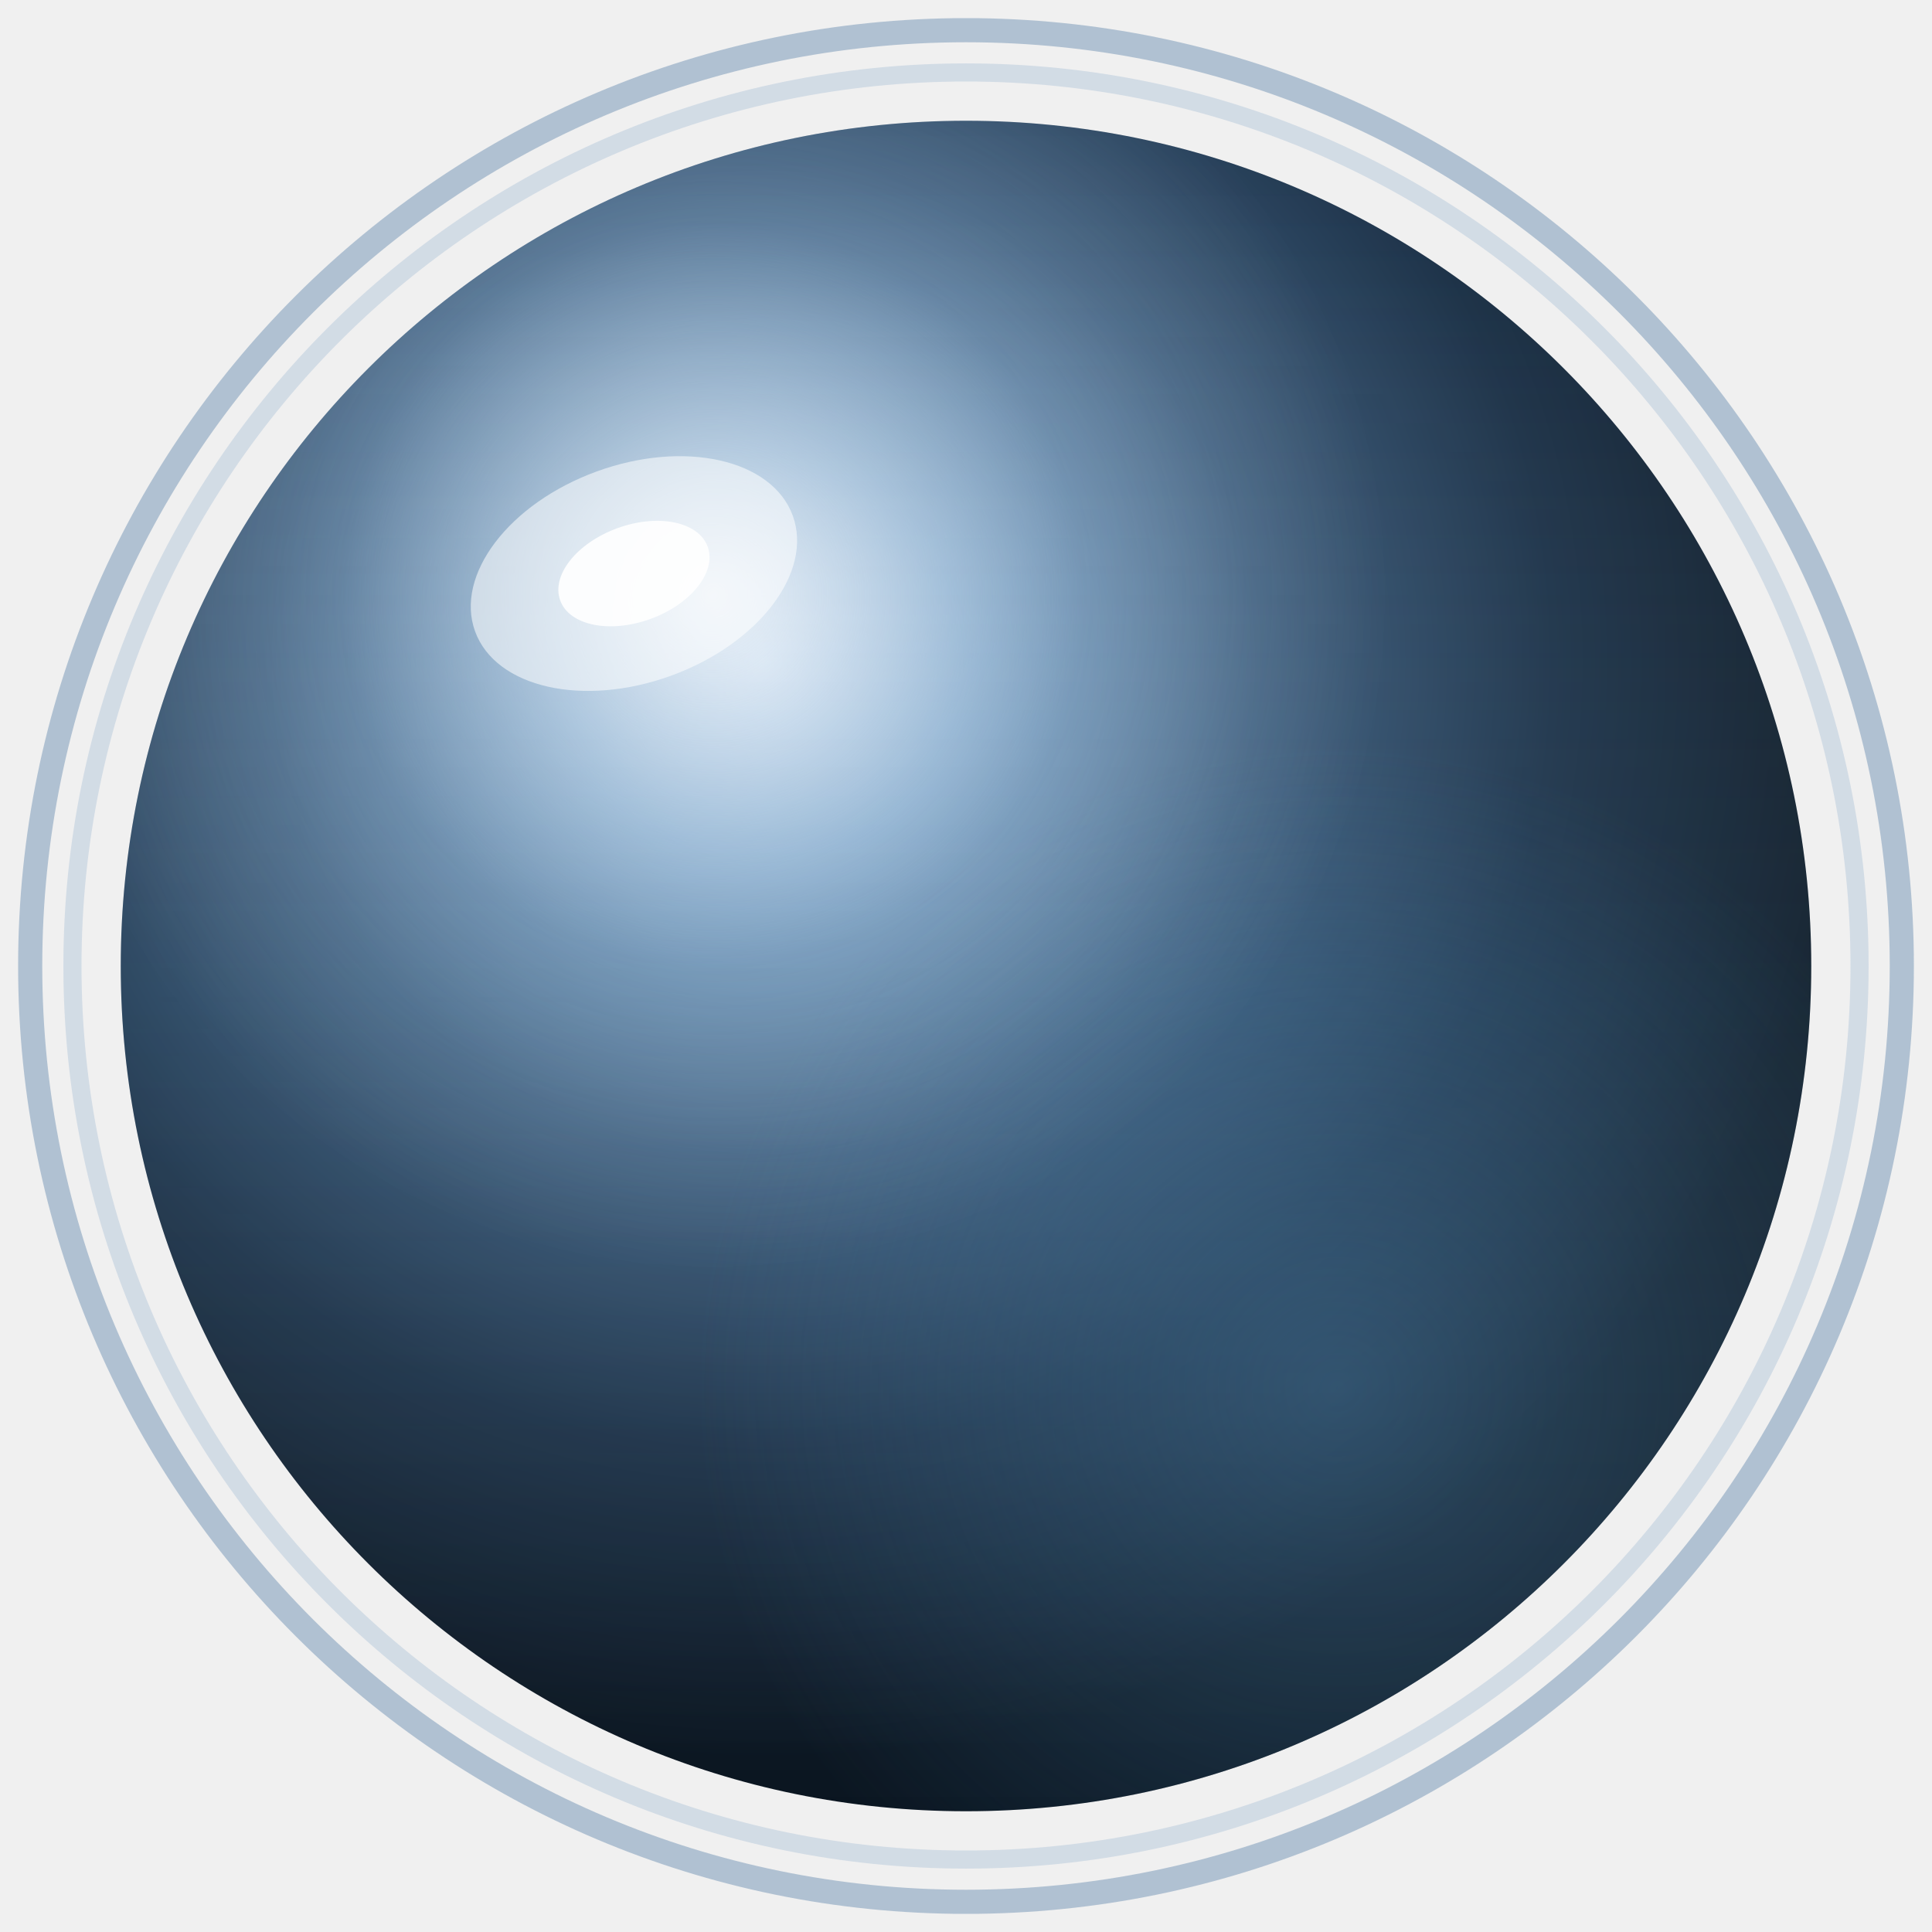
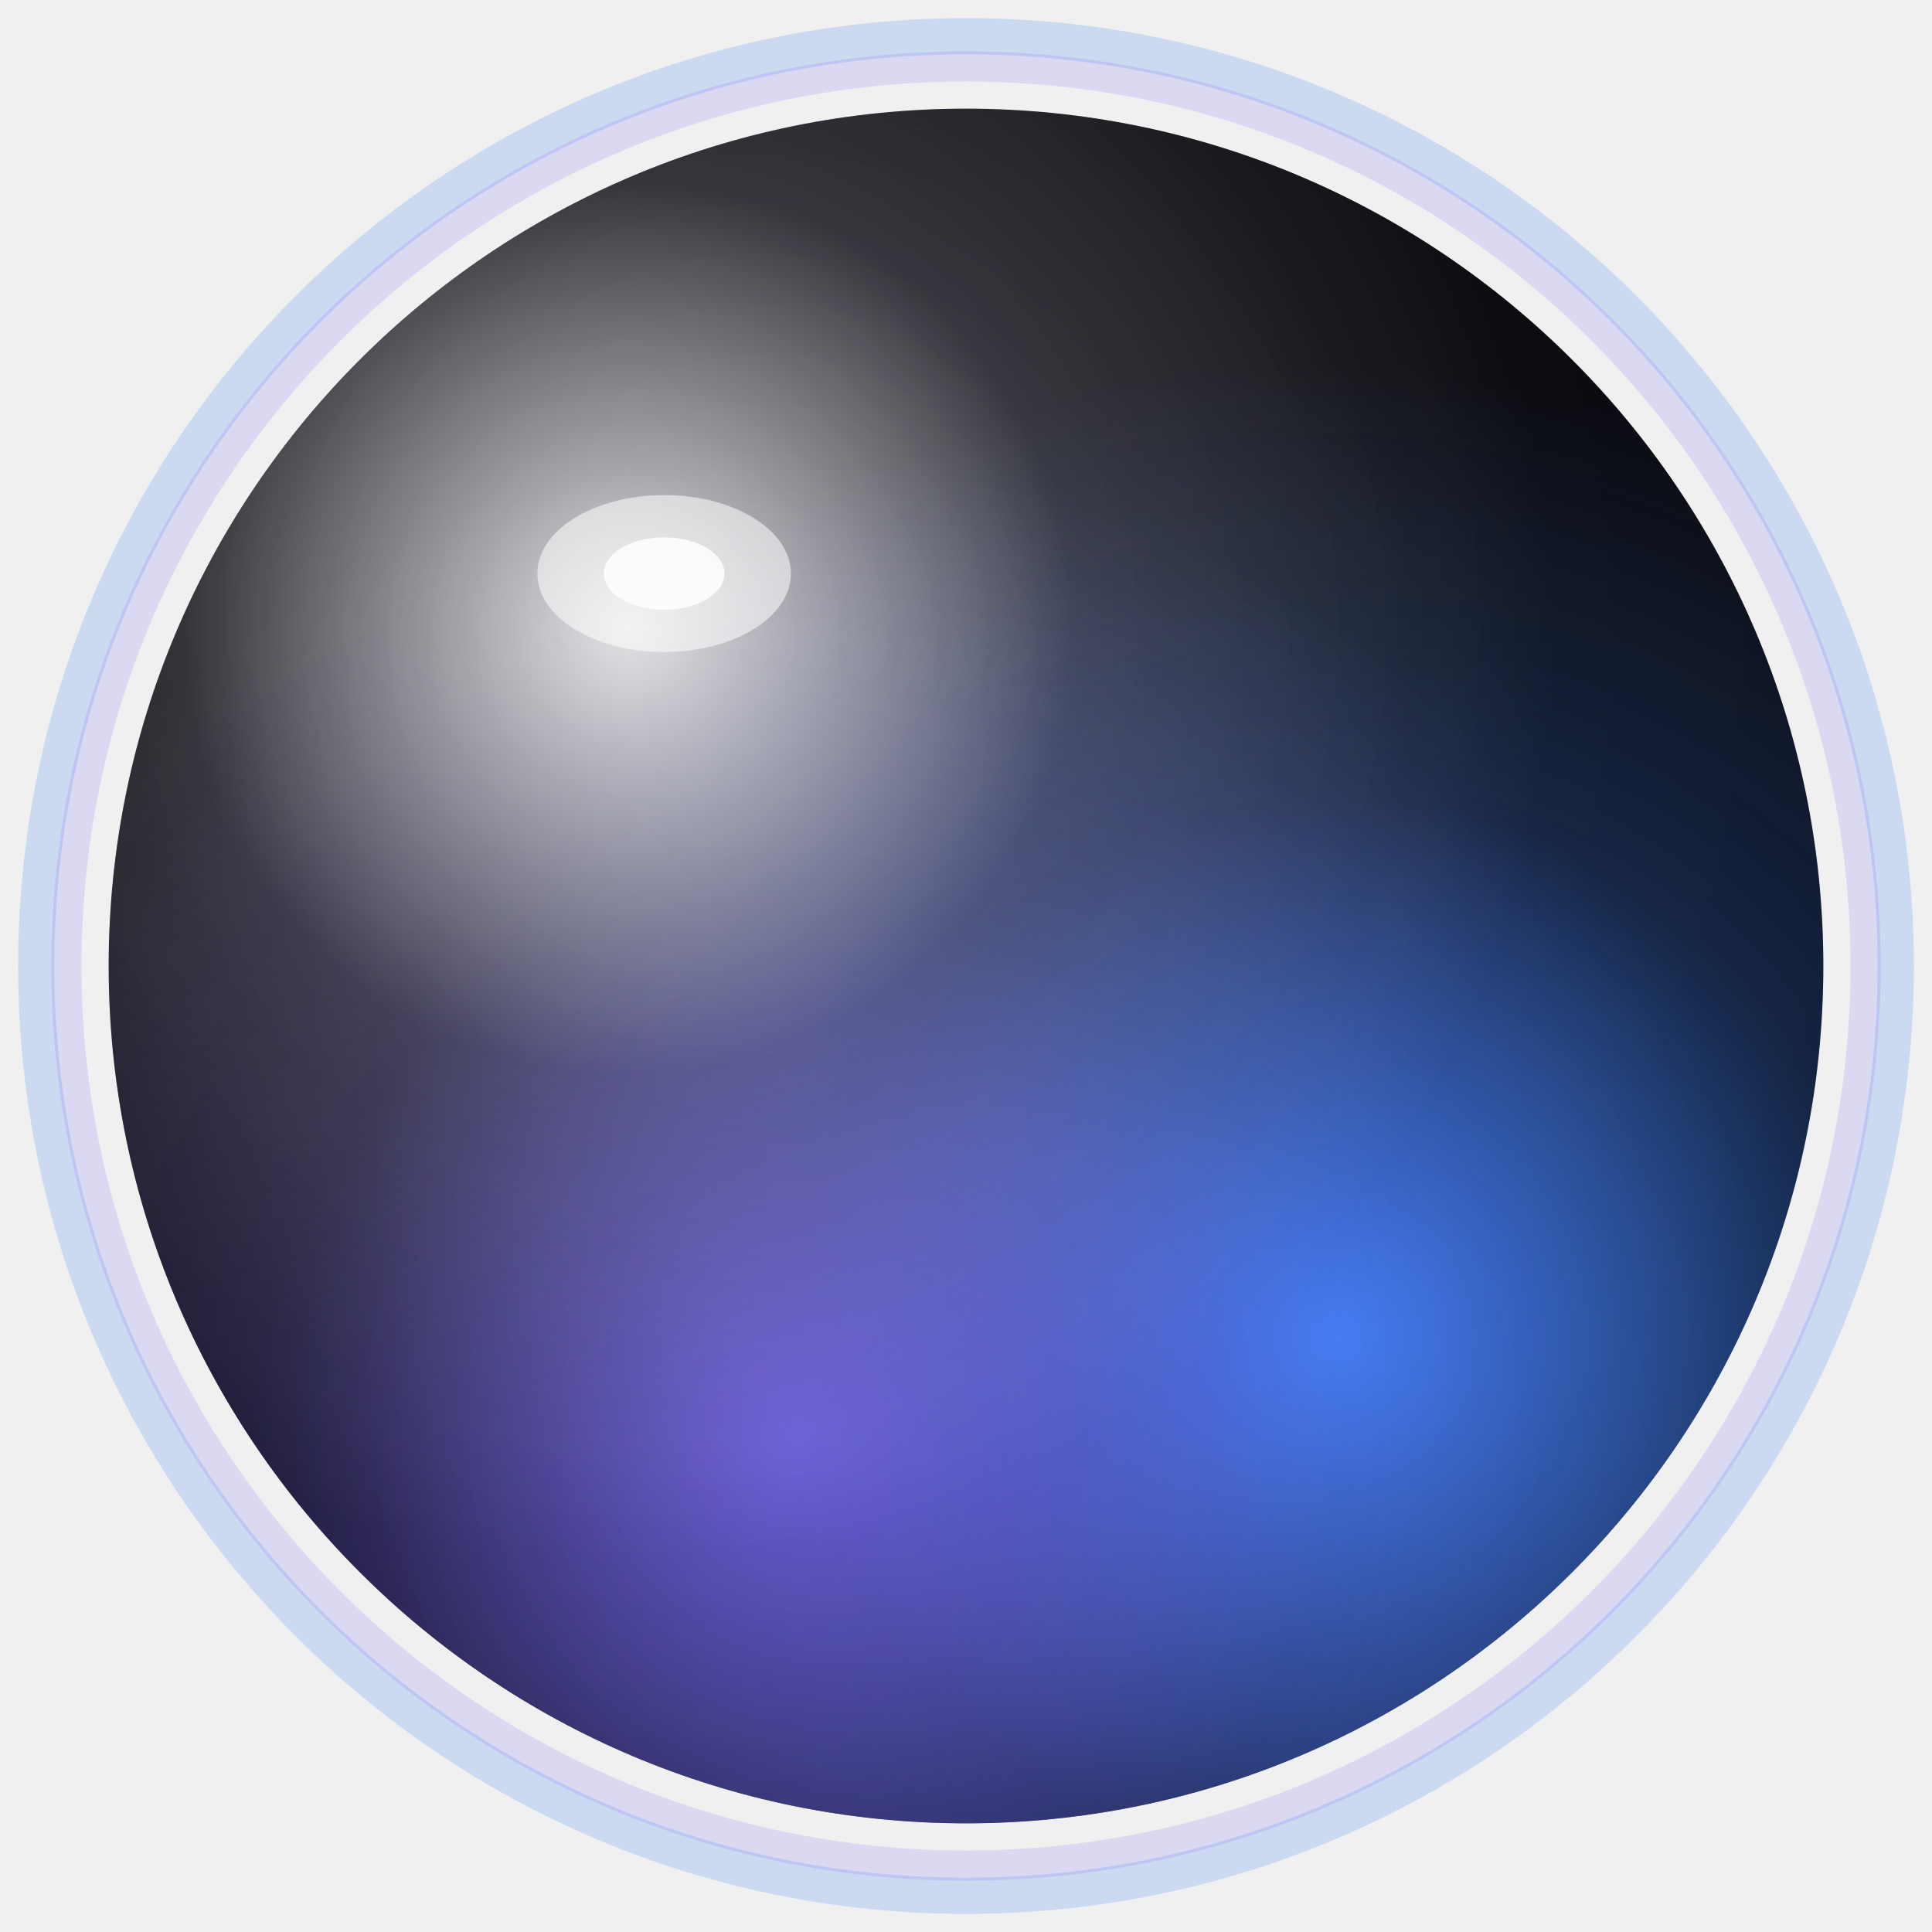
<svg xmlns="http://www.w3.org/2000/svg" viewBox="0 0 32 32" width="32" height="32">
  <defs>
-     <radialGradient id="sphereGrad" cx="38%" cy="32%" r="65%" fx="38%" fy="32%">
-       <stop offset="0%" stop-color="#b8cfe8" />
-       <stop offset="18%" stop-color="#7aa0c4" />
-       <stop offset="45%" stop-color="#3a5a7a" />
-       <stop offset="72%" stop-color="#1a2f45" />
-       <stop offset="100%" stop-color="#0a1520" />
+     <radialGradient id="orb-base" cx="38%" cy="30%" r="70%">
+       <stop offset="0%" stop-color="#1a1a28" />
+       <stop offset="55%" stop-color="#0d0d12" />
+       <stop offset="100%" stop-color="#09090f" />
    </radialGradient>
-     <radialGradient id="highlightGrad" cx="35%" cy="28%" r="40%">
-       <stop offset="0%" stop-color="#ffffff" stop-opacity="0.75" />
-       <stop offset="55%" stop-color="#c8dff2" stop-opacity="0.18" />
+     <radialGradient id="orb-white" cx="30%" cy="30%" r="55%">
+       <stop offset="0%" stop-color="#ffffff" stop-opacity="0.92" />
+       <stop offset="48%" stop-color="#ffffff" stop-opacity="0.16" />
      <stop offset="100%" stop-color="#ffffff" stop-opacity="0" />
    </radialGradient>
-     <radialGradient id="rimGrad" cx="72%" cy="75%" r="38%">
-       <stop offset="0%" stop-color="#4a7fa8" stop-opacity="0.45" />
-       <stop offset="100%" stop-color="#4a7fa8" stop-opacity="0" />
+     <radialGradient id="orb-blue" cx="72%" cy="72%" r="58%">
+       <stop offset="0%" stop-color="#3b82f6" stop-opacity="0.98" />
+       <stop offset="55%" stop-color="#3b82f6" stop-opacity="0.22" />
+       <stop offset="100%" stop-color="#3b82f6" stop-opacity="0" />
    </radialGradient>
-     <linearGradient id="reflectGrad" x1="0%" y1="0%" x2="0%" y2="100%">
-       <stop offset="0%" stop-color="#ffffff" stop-opacity="0" />
-       <stop offset="52%" stop-color="#88b8d8" stop-opacity="0.12" />
-       <stop offset="100%" stop-color="#ffffff" stop-opacity="0" />
-     </linearGradient>
-     <clipPath id="sphereClip">
-       <circle cx="16" cy="16" r="14" />
+     <radialGradient id="orb-violet" cx="40%" cy="78%" r="58%">
+       <stop offset="0%" stop-color="#7c6af7" stop-opacity="0.86" />
+       <stop offset="55%" stop-color="#7c6af7" stop-opacity="0.20" />
+       <stop offset="100%" stop-color="#7c6af7" stop-opacity="0" />
+     </radialGradient>
+     <clipPath id="orb-clip">
+       <circle cx="16" cy="16" r="14.2" />
    </clipPath>
  </defs>
-   <circle cx="16" cy="16" r="15.5" fill="none" stroke="#3a6a9a" stroke-width="0.4" opacity="0.35" />
-   <circle cx="16" cy="16" r="14.8" fill="none" stroke="#5a8aba" stroke-width="0.3" opacity="0.2" />
-   <circle cx="16" cy="16" r="14" fill="url(#sphereGrad)" />
-   <rect x="2" y="2" width="28" height="28" fill="url(#reflectGrad)" clip-path="url(#sphereClip)" />
-   <circle cx="16" cy="16" r="14" fill="url(#rimGrad)" />
-   <circle cx="16" cy="16" r="14" fill="url(#highlightGrad)" />
-   <ellipse cx="10.5" cy="9.5" rx="2.8" ry="1.8" fill="white" opacity="0.55" transform="rotate(-20 10.5 9.5)" />
-   <ellipse cx="10.5" cy="9.5" rx="1.3" ry="0.8" fill="white" opacity="0.9" transform="rotate(-20 10.5 9.5)" />
+   <circle cx="16" cy="16" r="15.4" fill="none" stroke="#3b82f6" stroke-width="0.6" opacity="0.20" />
+   <circle cx="16" cy="16" r="14.9" fill="none" stroke="#7c6af7" stroke-width="0.5" opacity="0.18" />
+   <circle cx="16" cy="16" r="14.2" fill="url(#orb-base)" />
+   <g clip-path="url(#orb-clip)">
+     <circle cx="16" cy="16" r="14.2" fill="url(#orb-blue)" />
+     <circle cx="16" cy="16" r="14.2" fill="url(#orb-violet)" opacity="0.95" />
+     <circle cx="16" cy="16" r="14.2" fill="url(#orb-white)" opacity="0.95" />
+   </g>
+   <ellipse cx="11" cy="9.5" rx="2.1" ry="1.3" fill="#ffffff" opacity="0.55" />
+   <ellipse cx="11" cy="9.5" rx="1.0" ry="0.6" fill="#ffffff" opacity="0.85" />
</svg>
